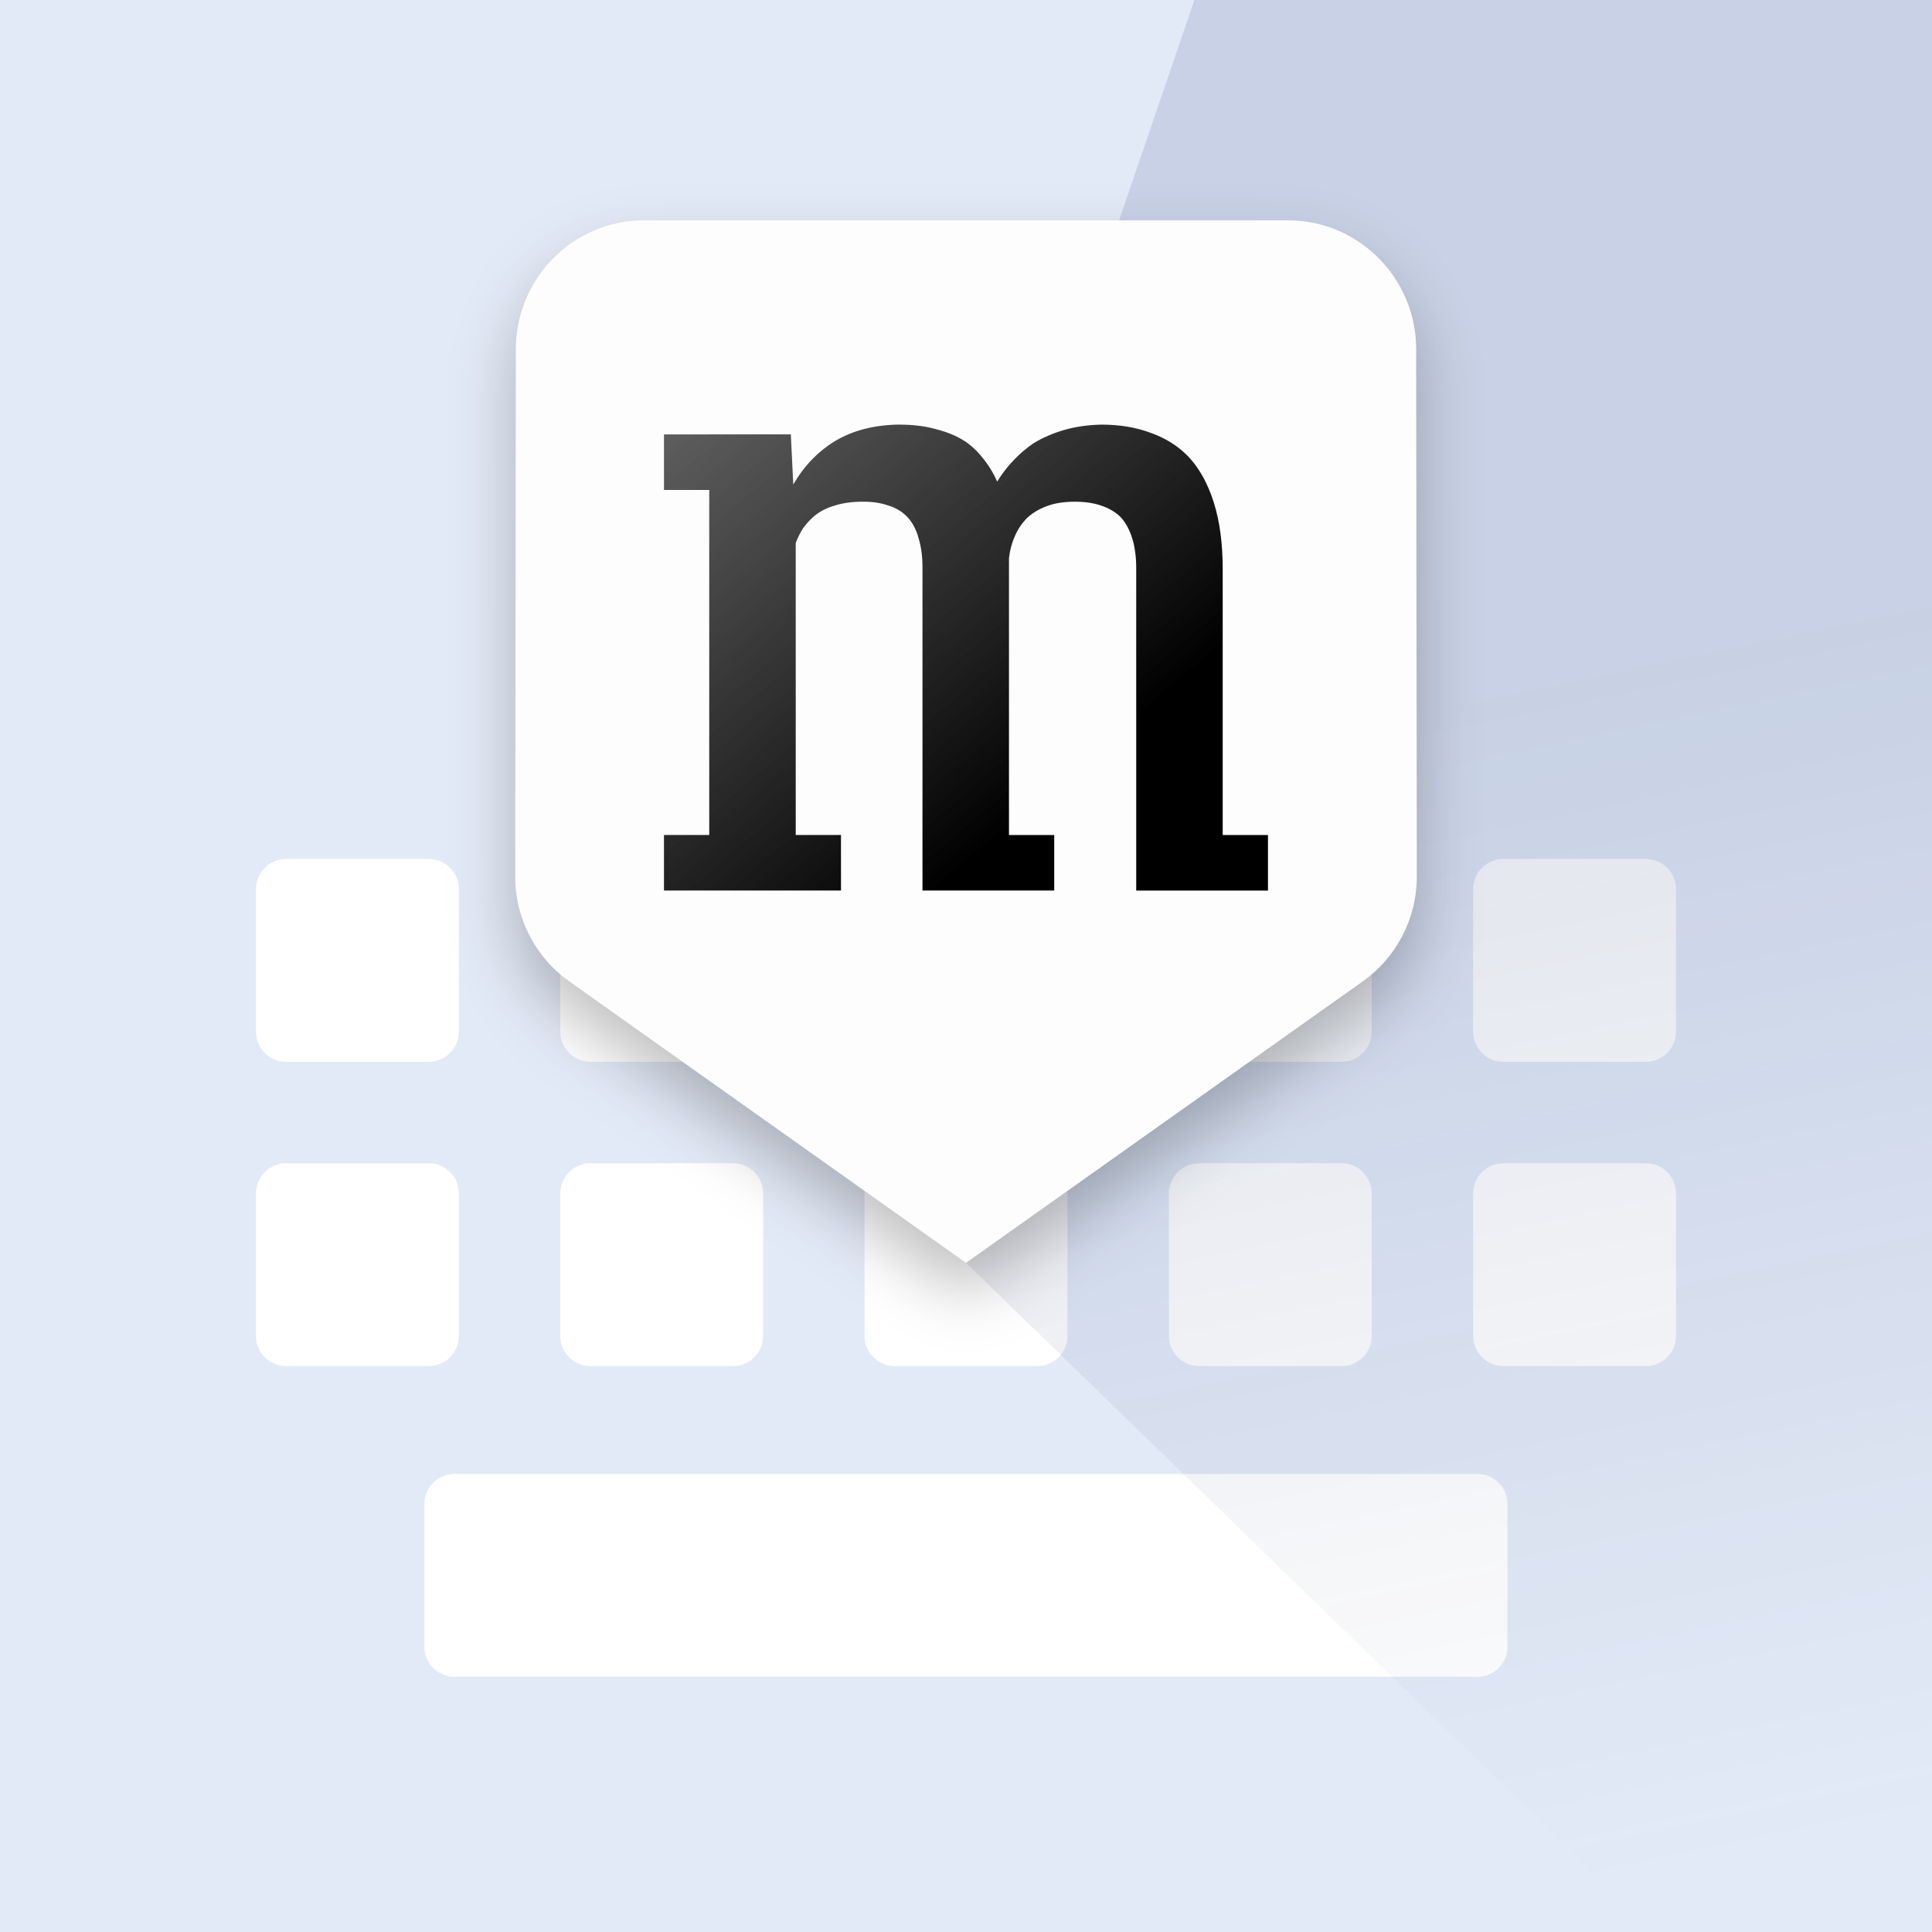
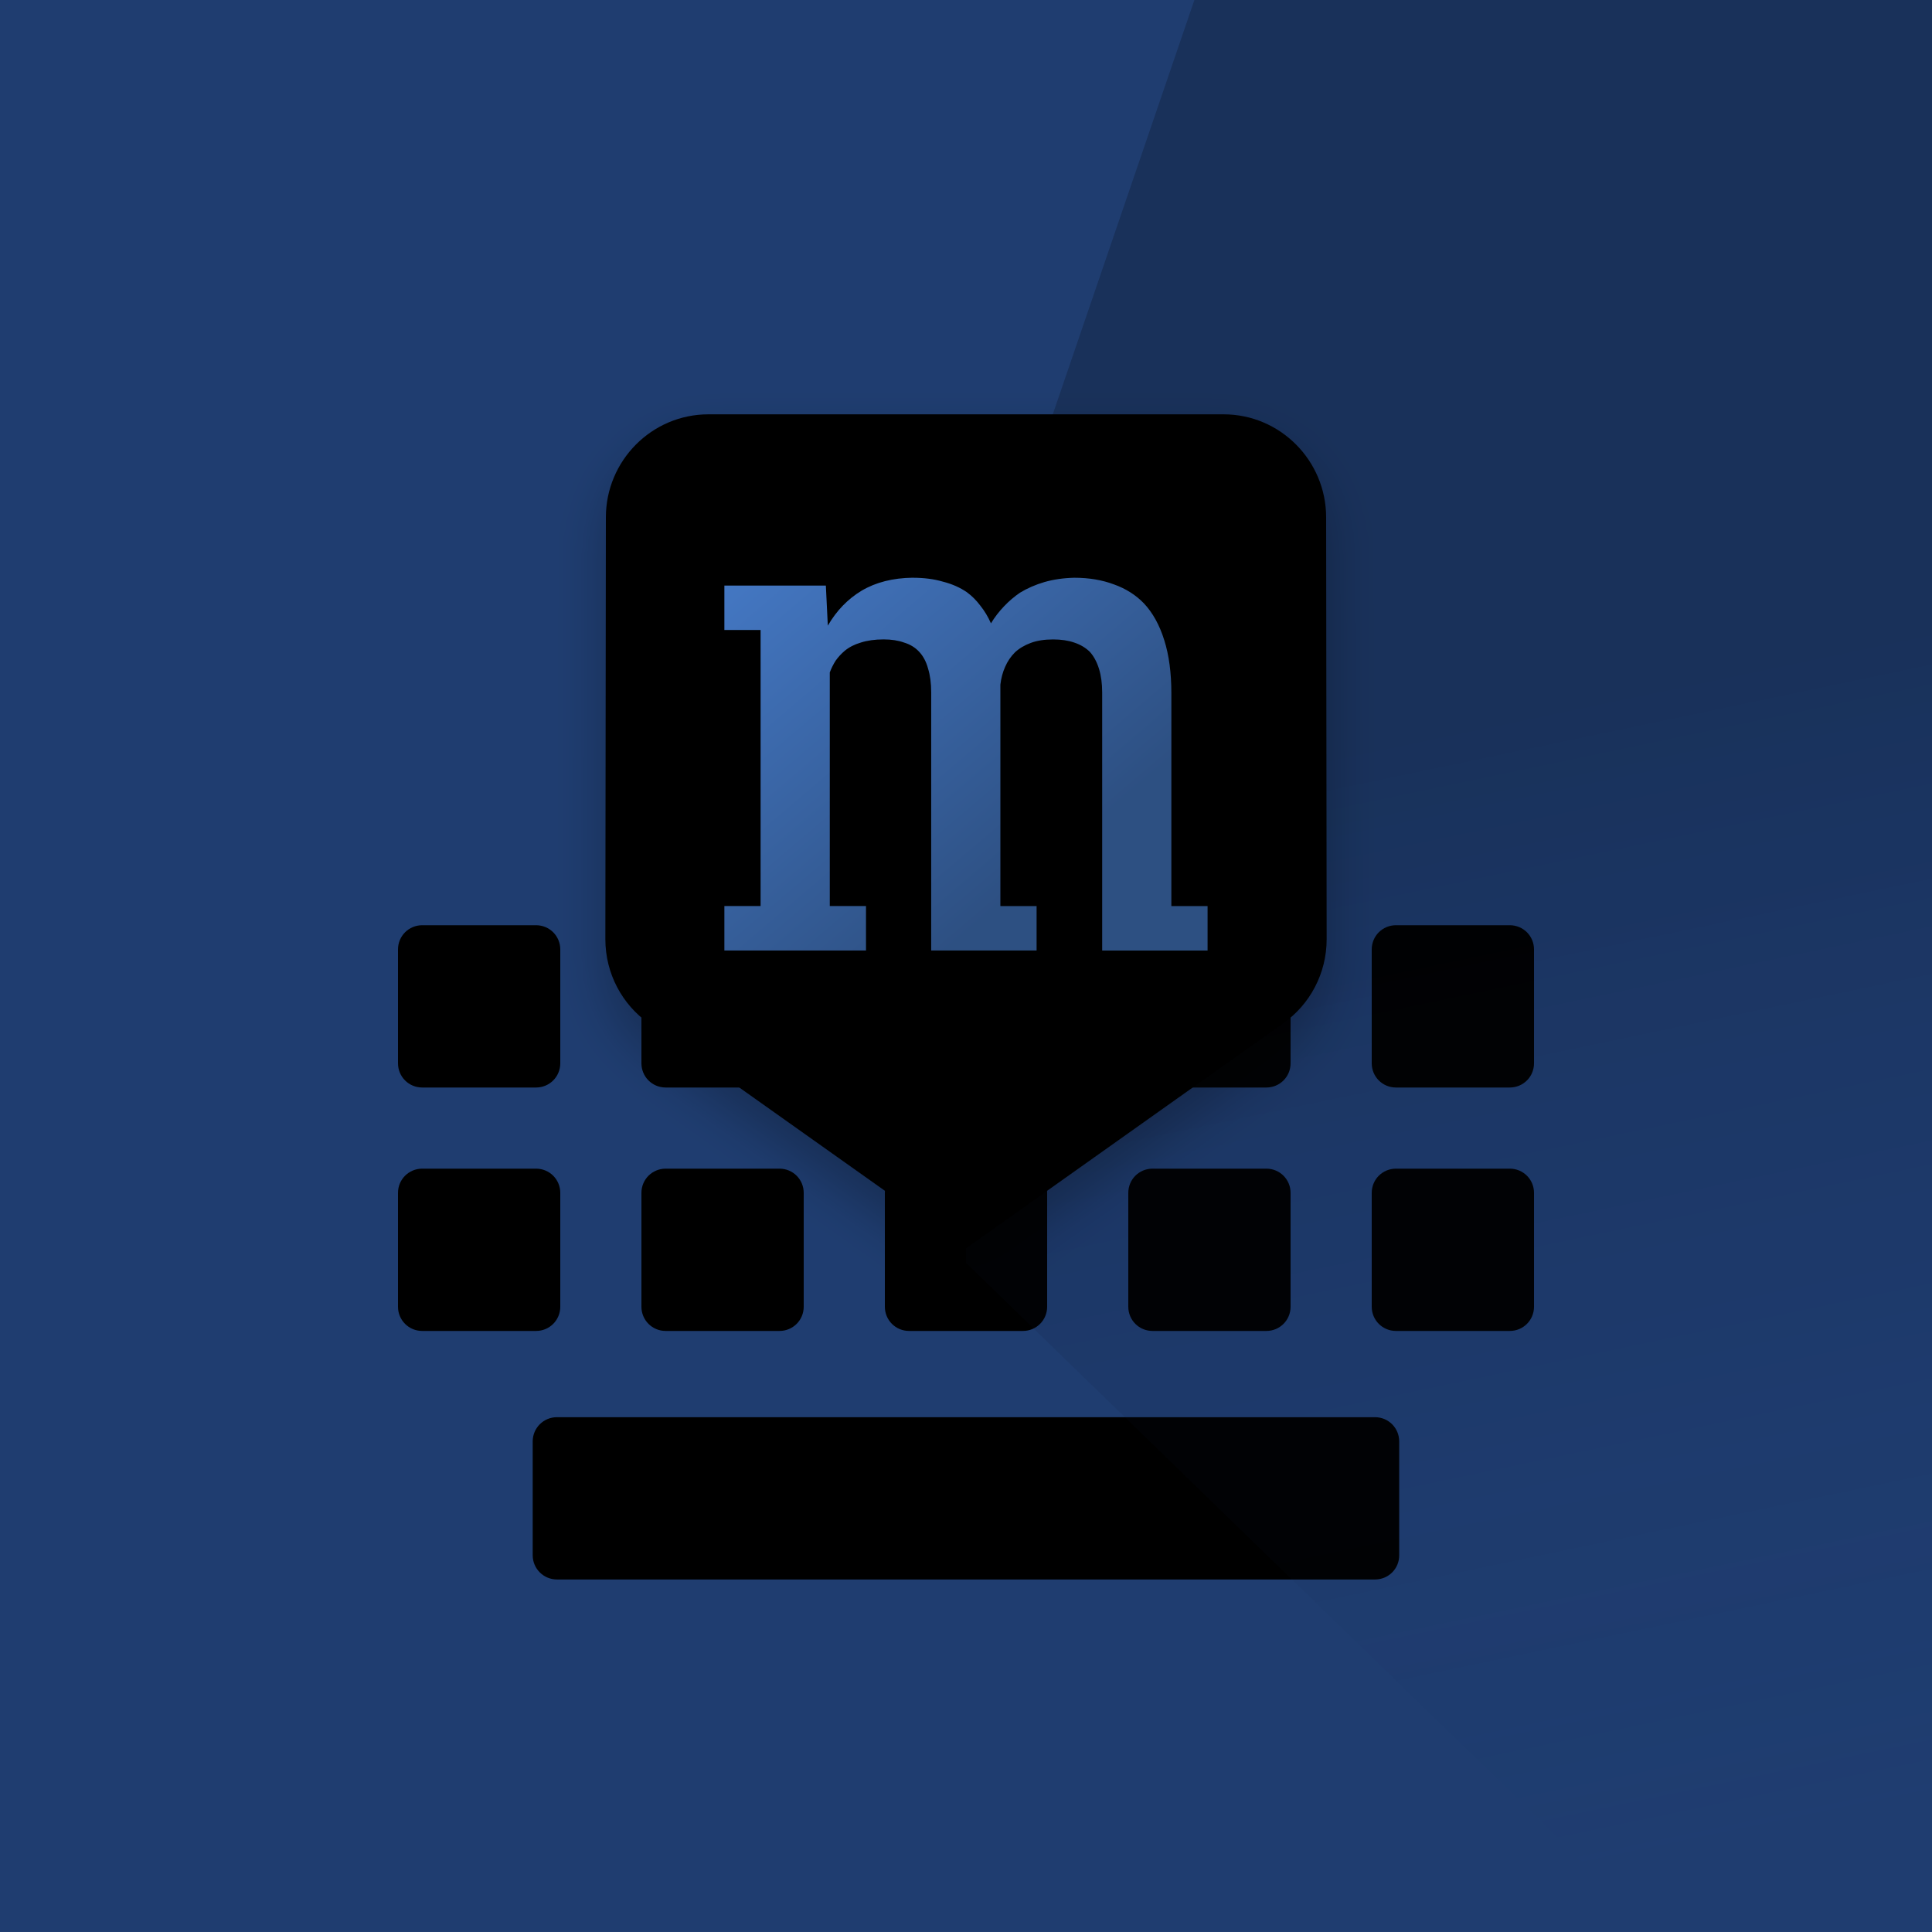
<svg xmlns="http://www.w3.org/2000/svg" xmlns:xlink="http://www.w3.org/1999/xlink" width="256" height="256" viewBox="0 0 67.733 67.733" version="1.1" id="svg3719">
  <defs id="defs3713">
    <linearGradient id="linearGradient4923">
-       <stop style="stop-color:#0f2a68;stop-opacity:0.13;" offset="0" id="stop4919" />
+       <stop style="stop-color:#000000;stop-opacity:0.2;" offset="0" id="stop4919" />
      <stop style="stop-color:#0f2967;stop-opacity:0;" offset="1" id="stop4921" />
    </linearGradient>
    <linearGradient id="linearGradient1282">
-       <stop style="stop-color:#000000;stop-opacity:1;" offset="0" id="stop1278" />
-       <stop style="stop-color:#323232;stop-opacity:0.73;" offset="1" id="stop1280" />
+       <stop style="stop-color:#477dcc;stop-opacity:0.639;" offset="0" id="stop1278" />
+       <stop style="stop-color:#477dcc;stop-opacity:1;" offset="1" id="stop1280" />
    </linearGradient>
    <linearGradient id="linearGradient5622">
      <stop style="stop-color:#000000;stop-opacity:0.125;" offset="0" id="stop5618" />
      <stop style="stop-color:#000000;stop-opacity:0;" offset="1" id="stop5620" />
    </linearGradient>
    <filter style="color-interpolation-filters:sRGB" id="filter5533" x="-0.034" y="-0.049" width="1.076" height="1.108">
      <feFlood flood-opacity="0.498" flood-color="rgb(0,0,0)" result="flood" id="feFlood5523" />
      <feComposite in="flood" in2="SourceGraphic" operator="in" result="composite1" id="feComposite5525" />
      <feGaussianBlur in="composite1" stdDeviation="0.2" result="blur" id="feGaussianBlur5527" />
      <feOffset dx="0.1" dy="0.1" result="offset" id="feOffset5529" />
      <feComposite in="SourceGraphic" in2="offset" operator="over" result="composite2" id="feComposite5531" />
    </filter>
    <filter style="color-interpolation-filters:sRGB" id="filter888" x="-0.074" y="-0.086" width="1.179" height="1.171">
      <feFlood flood-opacity="0.25" flood-color="rgb(0,0,0)" result="flood" id="feFlood878" />
      <feComposite in="flood" in2="SourceGraphic" operator="in" result="composite1" id="feComposite880" />
      <feGaussianBlur in="composite1" stdDeviation="0.5" result="blur" id="feGaussianBlur882" />
      <feOffset dx="0.5" dy="0" result="offset" id="feOffset884" />
      <feComposite in="SourceGraphic" in2="offset" operator="over" result="composite2" id="feComposite886" />
    </filter>
    <linearGradient xlink:href="#linearGradient5622" id="linearGradient5624" x1="36.362" y1="212.815" x2="50.8" y2="250.433" gradientUnits="userSpaceOnUse" gradientTransform="translate(0,-21.16667)" />
    <linearGradient xlink:href="#linearGradient4923" id="linearGradient7321" gradientUnits="userSpaceOnUse" gradientTransform="translate(0,-21.16667)" x1="40.229" y1="209.662" x2="48.758" y2="250.433" />
-     <clipPath clipPathUnits="userSpaceOnUse" id="clipPath7405">
-       <path style="fill:#e1e1e1;fill-opacity:1;stroke:none;stroke-width:0.265px;stroke-linecap:butt;stroke-linejoin:miter;stroke-opacity:1" d="m 33.867,205.807 24.144,23.46 h 9.723 V 161.533 H 41.874 l -8.008,23.429 z" id="path7407" />
+     <linearGradient xlink:href="#linearGradient1282" id="linearGradient1284" x1="37.281" y1="189.022" x2="23.588" y2="172.935" gradientUnits="userSpaceOnUse" />
+     <clipPath clipPathUnits="userSpaceOnUse" id="clipPath2477">
+       <path style="fill:#e1e1e1;fill-opacity:1;stroke:none;stroke-width:0.265px;stroke-linecap:butt;stroke-linejoin:miter;stroke-opacity:1" d="m 33.867,205.807 24.144,23.46 h 9.723 V 161.533 H 41.874 l -8.008,23.429 z" id="path2479" />
    </clipPath>
-     <linearGradient xlink:href="#linearGradient1282" id="linearGradient1284" x1="37.281" y1="189.022" x2="23.588" y2="172.935" gradientUnits="userSpaceOnUse" />
  </defs>
  <g id="layer1" transform="translate(0,-161.5333)">
-     <rect style="fill:#e3eaf7;stroke:none;stroke-width:3.175;stroke-opacity:0.8;paint-order:stroke markers fill;fill-opacity:1" id="rect5515" width="67.733" height="67.733" x="0" y="161.533" />
-     <g id="g3416" transform="matrix(5.08,0,0,5.08,-27.09333,141.5785)" style="fill:#ffffff;fill-opacity:1;stroke:none">
-       <g id="g3388" style="fill:#ffffff;fill-opacity:1;stroke:none">
-         <path id="rect3365" style="fill:#ffffff;stroke-width:0.562;stroke-opacity:0.8;paint-order:stroke markers fill;fill-opacity:1;stroke:none" d="m 7.309,9.856 h 0.982 c 0.116,0 0.209,0.093 0.209,0.209 v 0.982 c 0,0.116 -0.093,0.209 -0.209,0.209 H 7.309 c -0.116,0 -0.209,-0.093 -0.209,-0.209 v -0.982 c 0,-0.116 0.093,-0.209 0.209,-0.209 z" />
-         <path id="rect3362" style="fill:#ffffff;stroke-width:0.562;stroke-opacity:0.8;paint-order:stroke markers fill;fill-opacity:1;stroke:none" d="m 9.409,9.856 h 0.982 c 0.116,0 0.209,0.093 0.209,0.209 v 0.982 c 0,0.116 -0.093,0.209 -0.209,0.209 H 9.409 c -0.116,0 -0.209,-0.093 -0.209,-0.209 v -0.982 c 0,-0.116 0.093,-0.209 0.209,-0.209 z" />
-         <path id="rect3359" style="fill:#ffffff;stroke-width:0.562;stroke-opacity:0.8;paint-order:stroke markers fill;fill-opacity:1;stroke:none" d="m 11.509,9.856 h 0.982 c 0.116,0 0.209,0.093 0.209,0.209 v 0.982 c 0,0.116 -0.093,0.209 -0.209,0.209 H 11.509 C 11.393,11.256 11.3,11.163 11.3,11.047 v -0.982 c 0,-0.116 0.093,-0.209 0.209,-0.209 z" />
-         <path id="rect3356" style="fill:#ffffff;stroke-width:0.562;stroke-opacity:0.8;paint-order:stroke markers fill;fill-opacity:1;stroke:none" d="m 13.609,9.856 h 0.982 c 0.116,0 0.209,0.093 0.209,0.209 v 0.982 c 0,0.116 -0.093,0.209 -0.209,0.209 h -0.982 c -0.116,0 -0.209,-0.093 -0.209,-0.209 v -0.982 c 0,-0.116 0.093,-0.209 0.209,-0.209 z" />
-         <path id="rect3353" style="fill:#ffffff;stroke-width:0.562;stroke-opacity:0.8;paint-order:stroke markers fill;fill-opacity:1;stroke:none" d="m 15.709,9.856 h 0.982 c 0.116,0 0.209,0.093 0.209,0.209 v 0.982 c 0,0.116 -0.093,0.209 -0.209,0.209 H 15.709 C 15.593,11.256 15.5,11.163 15.5,11.047 v -0.982 c 0,-0.116 0.093,-0.209 0.209,-0.209 z" />
-         <path id="rect3350" style="fill:#ffffff;stroke-width:0.562;stroke-opacity:0.8;paint-order:stroke markers fill;fill-opacity:1;stroke:none" d="M 7.309,11.956 H 8.291 c 0.116,0 0.209,0.093 0.209,0.209 v 0.982 c 0,0.116 -0.093,0.209 -0.209,0.209 H 7.309 c -0.116,0 -0.209,-0.093 -0.209,-0.209 v -0.982 c 0,-0.116 0.093,-0.209 0.209,-0.209 z" />
-         <path id="rect3347" style="fill:#ffffff;stroke-width:0.562;stroke-opacity:0.8;paint-order:stroke markers fill;fill-opacity:1;stroke:none" d="m 9.409,11.956 h 0.982 c 0.116,0 0.209,0.093 0.209,0.209 v 0.982 c 0,0.116 -0.093,0.209 -0.209,0.209 H 9.409 c -0.116,0 -0.209,-0.093 -0.209,-0.209 v -0.982 c 0,-0.116 0.093,-0.209 0.209,-0.209 z" />
-         <path id="rect3344" style="fill:#ffffff;stroke-width:0.562;stroke-opacity:0.8;paint-order:stroke markers fill;fill-opacity:1;stroke:none" d="m 11.509,11.956 h 0.982 c 0.116,0 0.209,0.093 0.209,0.209 v 0.982 c 0,0.116 -0.093,0.209 -0.209,0.209 H 11.509 C 11.393,13.356 11.3,13.263 11.3,13.147 v -0.982 c 0,-0.116 0.093,-0.209 0.209,-0.209 z" />
-         <path id="rect3341" style="fill:#ffffff;stroke-width:0.562;stroke-opacity:0.8;paint-order:stroke markers fill;fill-opacity:1;stroke:none" d="m 13.609,11.956 h 0.982 c 0.116,0 0.209,0.093 0.209,0.209 v 0.982 c 0,0.116 -0.093,0.209 -0.209,0.209 h -0.982 c -0.116,0 -0.209,-0.093 -0.209,-0.209 v -0.982 c 0,-0.116 0.093,-0.209 0.209,-0.209 z" />
-         <path id="rect3338" style="fill:#ffffff;stroke-width:0.562;stroke-opacity:0.8;paint-order:stroke markers fill;fill-opacity:1;stroke:none" d="m 15.709,11.956 h 0.982 c 0.116,0 0.209,0.093 0.209,0.209 v 0.982 c 0,0.116 -0.093,0.209 -0.209,0.209 H 15.709 C 15.593,13.356 15.5,13.263 15.5,13.147 v -0.982 c 0,-0.116 0.093,-0.209 0.209,-0.209 z" />
+     <rect style="fill:#1f3d70;stroke:none;stroke-width:3.175;stroke-opacity:0.8;paint-order:stroke markers fill;fill-opacity:1" id="rect5515" width="67.733" height="67.733" x="0" y="161.533" />
+     <g id="g3416" transform="matrix(4.064,0,0,4.064,-14.90133,153.9154)" style="fill:#000000;fill-opacity:1;stroke:none">
+       <g id="g3388" style="fill:#000000;fill-opacity:1;stroke:none">
+         <path id="rect3365" style="fill:#000000;fill-opacity:1;stroke:none;stroke-width:0.562;stroke-opacity:0.8;paint-order:stroke markers fill" d="m 7.309,9.856 h 0.982 c 0.116,0 0.209,0.093 0.209,0.209 v 0.982 c 0,0.116 -0.093,0.209 -0.209,0.209 H 7.309 c -0.116,0 -0.209,-0.093 -0.209,-0.209 v -0.982 c 0,-0.116 0.093,-0.209 0.209,-0.209 z" />
+         <path id="rect3362" style="fill:#000000;fill-opacity:1;stroke:none;stroke-width:0.562;stroke-opacity:0.8;paint-order:stroke markers fill" d="m 9.409,9.856 h 0.982 c 0.116,0 0.209,0.093 0.209,0.209 v 0.982 c 0,0.116 -0.093,0.209 -0.209,0.209 H 9.409 c -0.116,0 -0.209,-0.093 -0.209,-0.209 v -0.982 c 0,-0.116 0.093,-0.209 0.209,-0.209 z" />
+         <path id="rect3359" style="fill:#000000;fill-opacity:1;stroke:none;stroke-width:0.562;stroke-opacity:0.8;paint-order:stroke markers fill" d="m 11.509,9.856 h 0.982 c 0.116,0 0.209,0.093 0.209,0.209 v 0.982 c 0,0.116 -0.093,0.209 -0.209,0.209 H 11.509 C 11.393,11.256 11.3,11.163 11.3,11.047 v -0.982 c 0,-0.116 0.093,-0.209 0.209,-0.209 z" />
+         <path id="rect3356" style="fill:#000000;fill-opacity:1;stroke:none;stroke-width:0.562;stroke-opacity:0.8;paint-order:stroke markers fill" d="m 13.609,9.856 h 0.982 c 0.116,0 0.209,0.093 0.209,0.209 v 0.982 c 0,0.116 -0.093,0.209 -0.209,0.209 h -0.982 c -0.116,0 -0.209,-0.093 -0.209,-0.209 v -0.982 c 0,-0.116 0.093,-0.209 0.209,-0.209 z" />
+         <path id="rect3353" style="fill:#000000;fill-opacity:1;stroke:none;stroke-width:0.562;stroke-opacity:0.8;paint-order:stroke markers fill" d="m 15.709,9.856 h 0.982 c 0.116,0 0.209,0.093 0.209,0.209 v 0.982 c 0,0.116 -0.093,0.209 -0.209,0.209 H 15.709 C 15.593,11.256 15.5,11.163 15.5,11.047 v -0.982 c 0,-0.116 0.093,-0.209 0.209,-0.209 z" />
+         <path id="rect3350" style="fill:#000000;fill-opacity:1;stroke:none;stroke-width:0.562;stroke-opacity:0.8;paint-order:stroke markers fill" d="M 7.309,11.956 H 8.291 c 0.116,0 0.209,0.093 0.209,0.209 v 0.982 c 0,0.116 -0.093,0.209 -0.209,0.209 H 7.309 c -0.116,0 -0.209,-0.093 -0.209,-0.209 v -0.982 c 0,-0.116 0.093,-0.209 0.209,-0.209 z" />
+         <path id="rect3347" style="fill:#000000;fill-opacity:1;stroke:none;stroke-width:0.562;stroke-opacity:0.8;paint-order:stroke markers fill" d="m 9.409,11.956 h 0.982 c 0.116,0 0.209,0.093 0.209,0.209 v 0.982 c 0,0.116 -0.093,0.209 -0.209,0.209 H 9.409 c -0.116,0 -0.209,-0.093 -0.209,-0.209 v -0.982 c 0,-0.116 0.093,-0.209 0.209,-0.209 z" />
+         <path id="rect3344" style="fill:#000000;fill-opacity:1;stroke:none;stroke-width:0.562;stroke-opacity:0.8;paint-order:stroke markers fill" d="m 11.509,11.956 h 0.982 c 0.116,0 0.209,0.093 0.209,0.209 v 0.982 c 0,0.116 -0.093,0.209 -0.209,0.209 H 11.509 C 11.393,13.356 11.3,13.263 11.3,13.147 v -0.982 c 0,-0.116 0.093,-0.209 0.209,-0.209 z" />
+         <path id="rect3341" style="fill:#000000;fill-opacity:1;stroke:none;stroke-width:0.562;stroke-opacity:0.8;paint-order:stroke markers fill" d="m 13.609,11.956 h 0.982 c 0.116,0 0.209,0.093 0.209,0.209 v 0.982 c 0,0.116 -0.093,0.209 -0.209,0.209 h -0.982 c -0.116,0 -0.209,-0.093 -0.209,-0.209 v -0.982 c 0,-0.116 0.093,-0.209 0.209,-0.209 z" />
+         <path id="rect3338" style="fill:#000000;fill-opacity:1;stroke:none;stroke-width:0.562;stroke-opacity:0.8;paint-order:stroke markers fill" d="m 15.709,11.956 h 0.982 c 0.116,0 0.209,0.093 0.209,0.209 v 0.982 c 0,0.116 -0.093,0.209 -0.209,0.209 H 15.709 C 15.593,13.356 15.5,13.263 15.5,13.147 v -0.982 c 0,-0.116 0.093,-0.209 0.209,-0.209 z" />
      </g>
-       <path id="rect3335" style="fill:#ffffff;stroke-width:0.562;stroke-opacity:0.8;paint-order:stroke markers fill;fill-opacity:1;stroke:none" d="m 8.471,14.1 h 7.057 c 0.116,0 0.209,0.093 0.209,0.209 v 0.982 C 15.738,15.407 15.644,15.5 15.529,15.5 H 8.471 C 8.356,15.5 8.262,15.407 8.262,15.291 V 14.309 C 8.262,14.193 8.356,14.1 8.471,14.1 Z" />
+       <path id="rect3335" style="fill:#000000;fill-opacity:1;stroke:none;stroke-width:0.562;stroke-opacity:0.8;paint-order:stroke markers fill" d="m 8.471,14.1 h 7.057 c 0.116,0 0.209,0.093 0.209,0.209 v 0.982 C 15.738,15.407 15.644,15.5 15.529,15.5 H 8.471 C 8.356,15.5 8.262,15.407 8.262,15.291 V 14.309 C 8.262,14.193 8.356,14.1 8.471,14.1 Z" />
    </g>
-     <rect style="fill:url(#linearGradient7321);fill-opacity:1;stroke:none;stroke-width:3.175;stroke-opacity:0.8;paint-order:stroke markers fill" id="rect5616" width="33.867" height="67.733" x="33.867" y="161.533" clip-path="url(#clipPath7405)" />
-     <path id="path5652" d="M 17.63,5.84 C 17.27,5.33 16.67,5 16,5 L 7.812,5.01 c -1.1,0 -2,0.89 -2,1.99 v 10 c 0,1.1 0.9,1.99 2,1.99 L 16,19 c 0.67,0 1.27,-0.33 1.63,-0.84 L 22,12 Z" style="fill:#fdfdfd;fill-opacity:1;stroke:none;filter:url(#filter888)" transform="matrix(0,2.257778,-2.257778,0,60.96,156.1358)" />
-     <path id="path436" style="font-size:35.278px;line-height:1.25;font-family:'Roboto Mono';-inkscape-font-specification:'Roboto Mono';text-align:center;baseline-shift:baseline;text-anchor:middle;fill:url(#linearGradient1284);fill-opacity:1;stroke-width:0.265" d="m 31.532,176.418 c -0.873,0.011 -1.619,0.201 -2.239,0.568 -0.609,0.367 -1.103,0.878 -1.482,1.533 l -0.086,-1.757 h -2.86 v 5.1e-4 h -1.587 v 1.947 h 1.587 v 12.097 h -1.587 v 1.947 h 1.587 3.032 1.587 v -1.947 h -1.587 v -10.238 c 0.069,-0.184 0.155,-0.356 0.258,-0.517 0.115,-0.161 0.247,-0.304 0.396,-0.43 0.195,-0.161 0.43,-0.281 0.706,-0.362 0.287,-0.092 0.62,-0.138 0.999,-0.138 0.345,0 0.643,0.046 0.896,0.138 0.264,0.08 0.482,0.212 0.655,0.396 0.184,0.195 0.315,0.442 0.396,0.741 0.092,0.299 0.138,0.643 0.138,1.034 v 9.377 1.947 h 3.032 1.587 v -1.947 h -1.587 v -9.36 -0.172 -0.173 c 0.034,-0.287 0.103,-0.545 0.207,-0.775 0.103,-0.241 0.247,-0.453 0.43,-0.637 0.184,-0.172 0.413,-0.31 0.689,-0.413 0.276,-0.103 0.603,-0.155 0.982,-0.155 0.356,0 0.666,0.046 0.93,0.138 0.276,0.092 0.506,0.23 0.689,0.413 0.172,0.195 0.304,0.442 0.396,0.741 0.092,0.299 0.138,0.643 0.138,1.034 v 9.36 1.947 h 3.032 1.587 v -1.947 h -1.587 v -9.325 c 0,-0.896 -0.103,-1.671 -0.31,-2.325 -0.207,-0.666 -0.506,-1.206 -0.896,-1.62 -0.356,-0.367 -0.792,-0.643 -1.309,-0.827 -0.517,-0.195 -1.097,-0.292 -1.74,-0.292 -0.471,0.011 -0.907,0.074 -1.309,0.189 -0.39,0.115 -0.747,0.27 -1.068,0.465 -0.253,0.172 -0.488,0.373 -0.706,0.603 -0.218,0.23 -0.408,0.476 -0.568,0.741 -0.126,-0.287 -0.281,-0.545 -0.465,-0.775 -0.172,-0.23 -0.368,-0.425 -0.586,-0.586 -0.299,-0.207 -0.649,-0.362 -1.051,-0.465 -0.39,-0.115 -0.833,-0.172 -1.327,-0.172 z" />
+     <rect style="fill:url(#linearGradient7321);fill-opacity:1;stroke:none;stroke-width:3.175;stroke-opacity:0.8;paint-order:stroke markers fill" id="rect5616" width="33.867" height="67.733" x="33.867" y="161.533" clip-path="url(#clipPath2477)" />
+     <g id="g2360" transform="matrix(0.8,0,0,0.8,6.773333,40.65269)">
+       <path id="path5652" d="M 17.63,5.84 C 17.27,5.33 16.67,5 16,5 L 7.812,5.01 c -1.1,0 -2,0.89 -2,1.99 v 10 c 0,1.1 0.9,1.99 2,1.99 L 16,19 c 0.67,0 1.27,-0.33 1.63,-0.84 L 22,12 Z" style="fill:#000000;fill-opacity:1;stroke:none;filter:url(#filter888)" transform="matrix(0,2.257778,-2.257778,0,60.96,156.1358)" />
+       <path id="path436" style="font-size:35.278px;line-height:1.25;font-family:'Roboto Mono';-inkscape-font-specification:'Roboto Mono';text-align:center;baseline-shift:baseline;text-anchor:middle;fill:url(#linearGradient1284);fill-opacity:1;stroke-width:0.265" d="m 31.532,176.418 c -0.873,0.011 -1.619,0.201 -2.239,0.568 -0.609,0.367 -1.103,0.878 -1.482,1.533 l -0.086,-1.757 h -2.86 v 5.1e-4 h -1.587 v 1.947 h 1.587 v 12.097 h -1.587 v 1.947 h 1.587 3.032 1.587 v -1.947 h -1.587 v -10.238 c 0.069,-0.184 0.155,-0.356 0.258,-0.517 0.115,-0.161 0.247,-0.304 0.396,-0.43 0.195,-0.161 0.43,-0.281 0.706,-0.362 0.287,-0.092 0.62,-0.138 0.999,-0.138 0.345,0 0.643,0.046 0.896,0.138 0.264,0.08 0.482,0.212 0.655,0.396 0.184,0.195 0.315,0.442 0.396,0.741 0.092,0.299 0.138,0.643 0.138,1.034 v 9.377 1.947 h 3.032 1.587 v -1.947 h -1.587 v -9.36 -0.172 -0.173 c 0.034,-0.287 0.103,-0.545 0.207,-0.775 0.103,-0.241 0.247,-0.453 0.43,-0.637 0.184,-0.172 0.413,-0.31 0.689,-0.413 0.276,-0.103 0.603,-0.155 0.982,-0.155 0.356,0 0.666,0.046 0.93,0.138 0.276,0.092 0.506,0.23 0.689,0.413 0.172,0.195 0.304,0.442 0.396,0.741 0.092,0.299 0.138,0.643 0.138,1.034 v 9.36 1.947 h 3.032 1.587 v -1.947 h -1.587 v -9.325 c 0,-0.896 -0.103,-1.671 -0.31,-2.325 -0.207,-0.666 -0.506,-1.206 -0.896,-1.62 -0.356,-0.367 -0.792,-0.643 -1.309,-0.827 -0.517,-0.195 -1.097,-0.292 -1.74,-0.292 -0.471,0.011 -0.907,0.074 -1.309,0.189 -0.39,0.115 -0.747,0.27 -1.068,0.465 -0.253,0.172 -0.488,0.373 -0.706,0.603 -0.218,0.23 -0.408,0.476 -0.568,0.741 -0.126,-0.287 -0.281,-0.545 -0.465,-0.775 -0.172,-0.23 -0.368,-0.425 -0.586,-0.586 -0.299,-0.207 -0.649,-0.362 -1.051,-0.465 -0.39,-0.115 -0.833,-0.172 -1.327,-0.172 z" />
+     </g>
  </g>
</svg>
